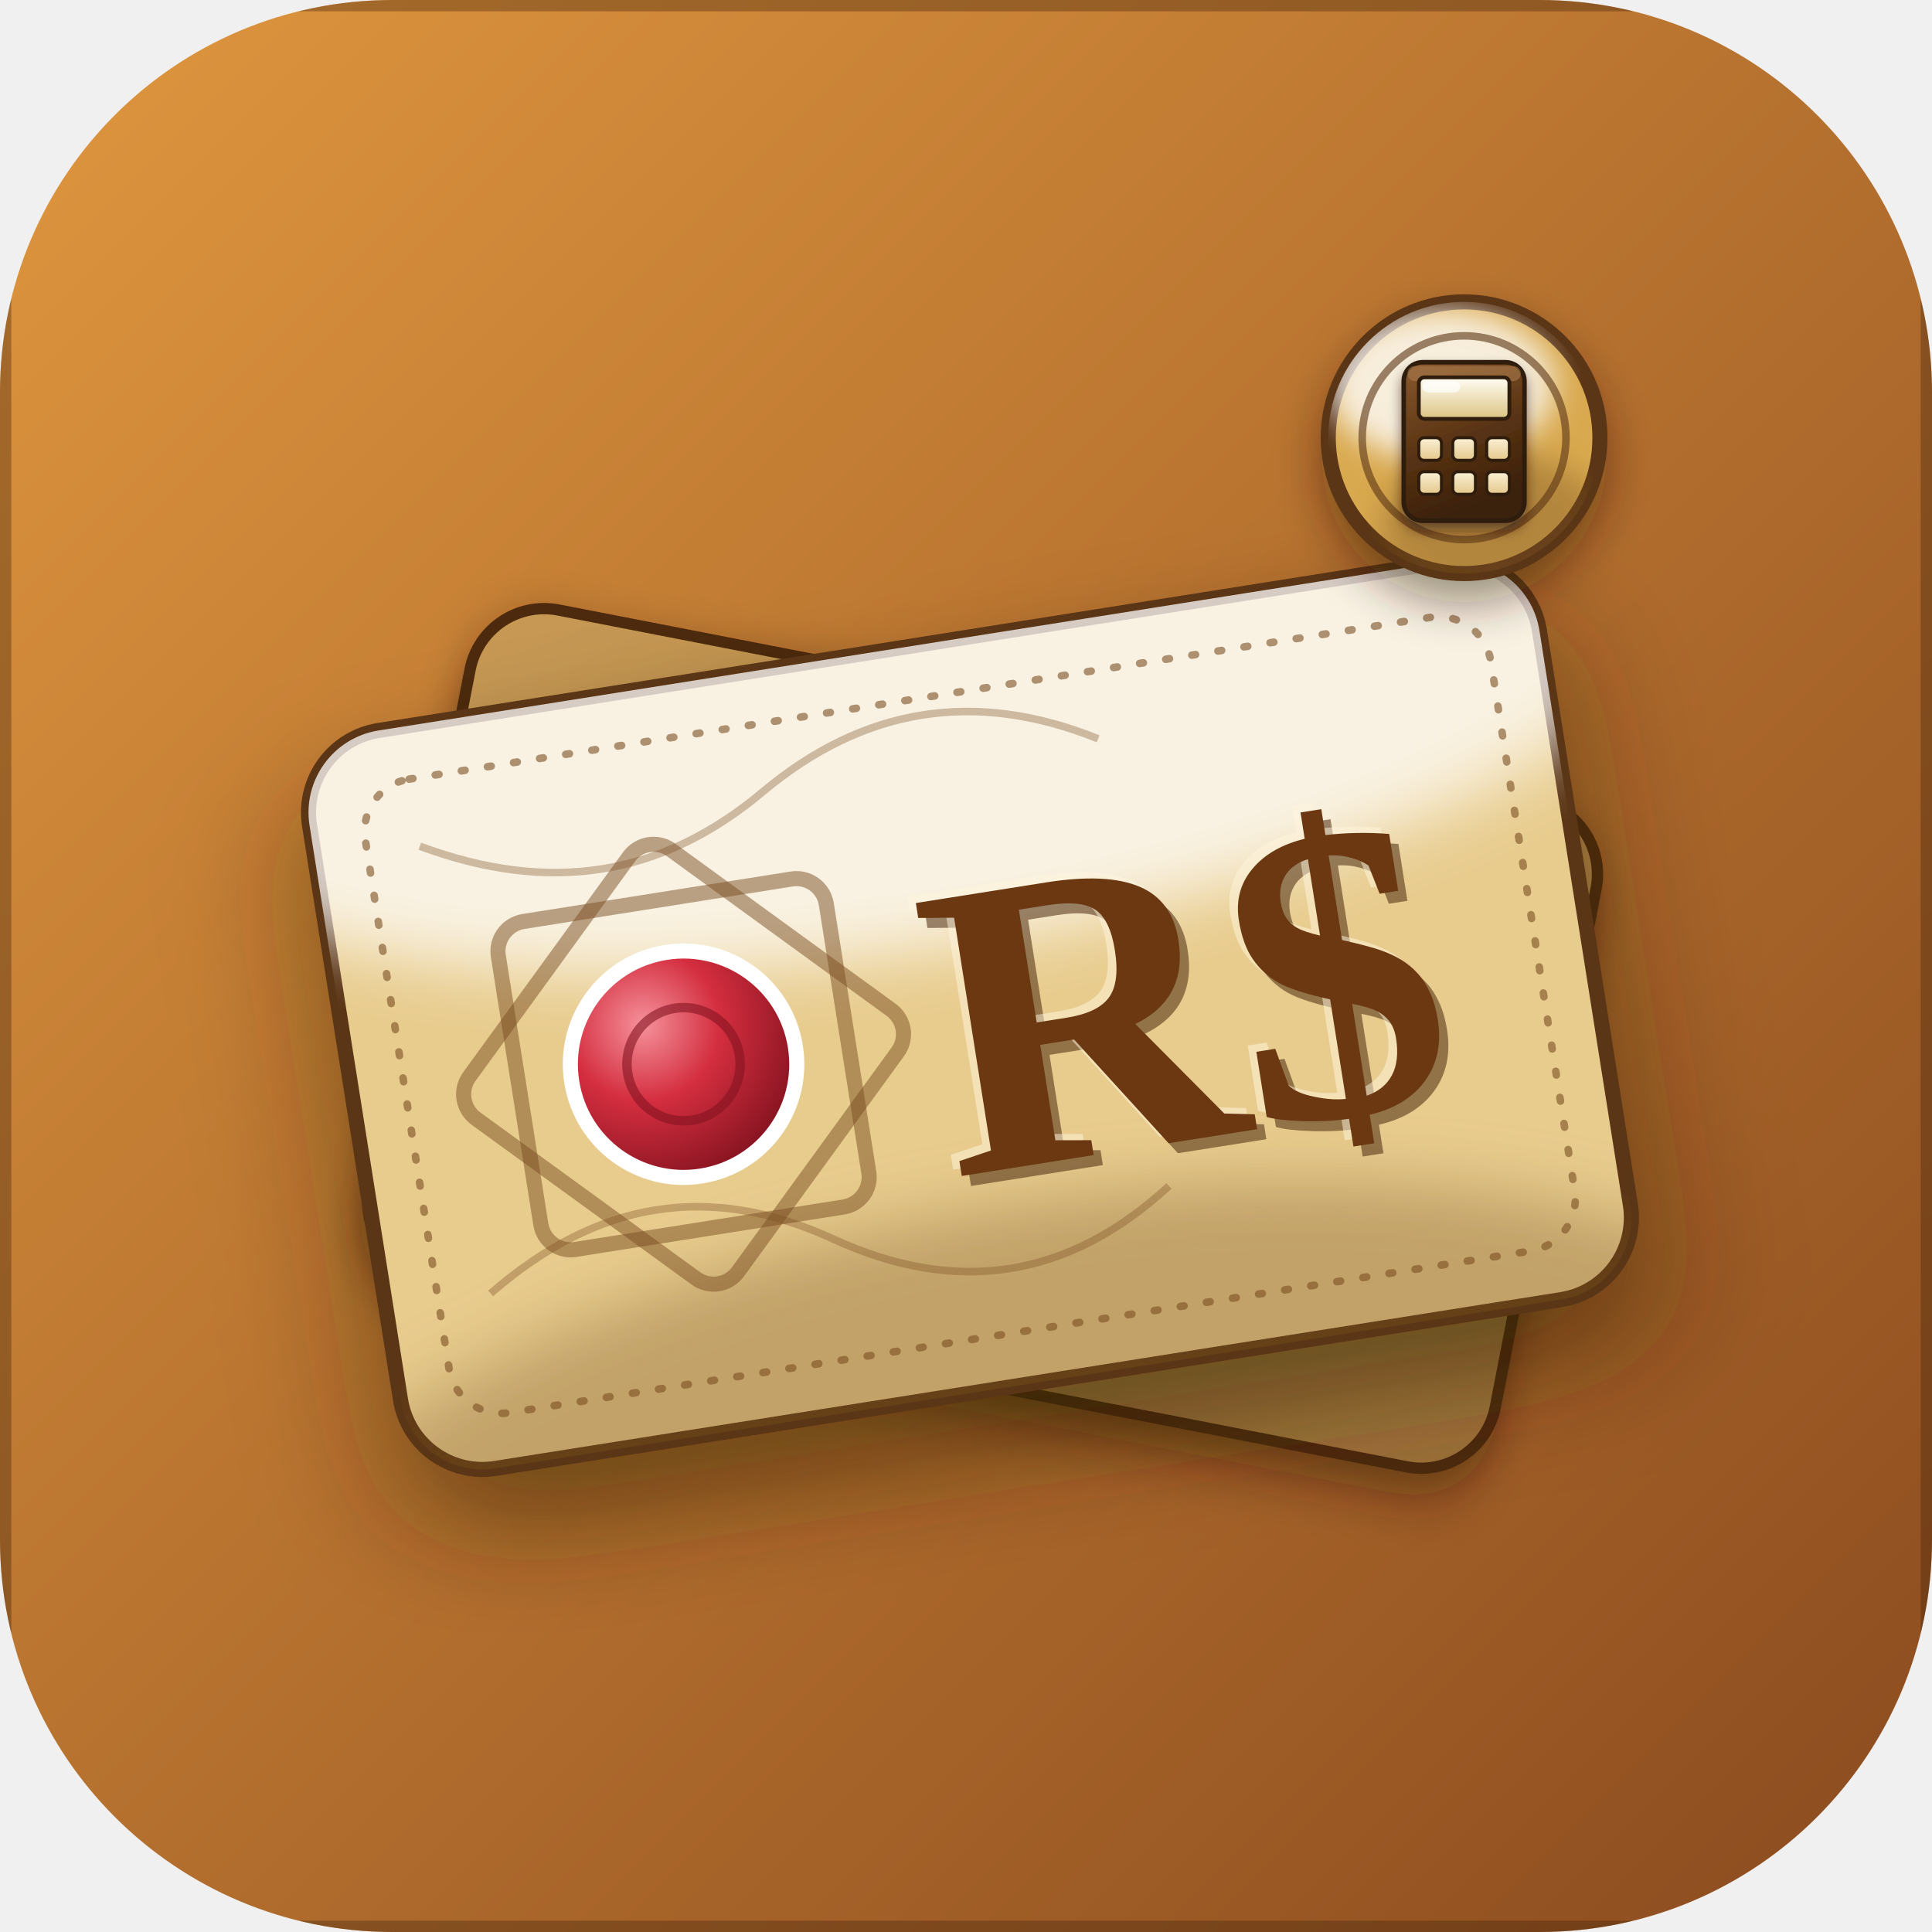
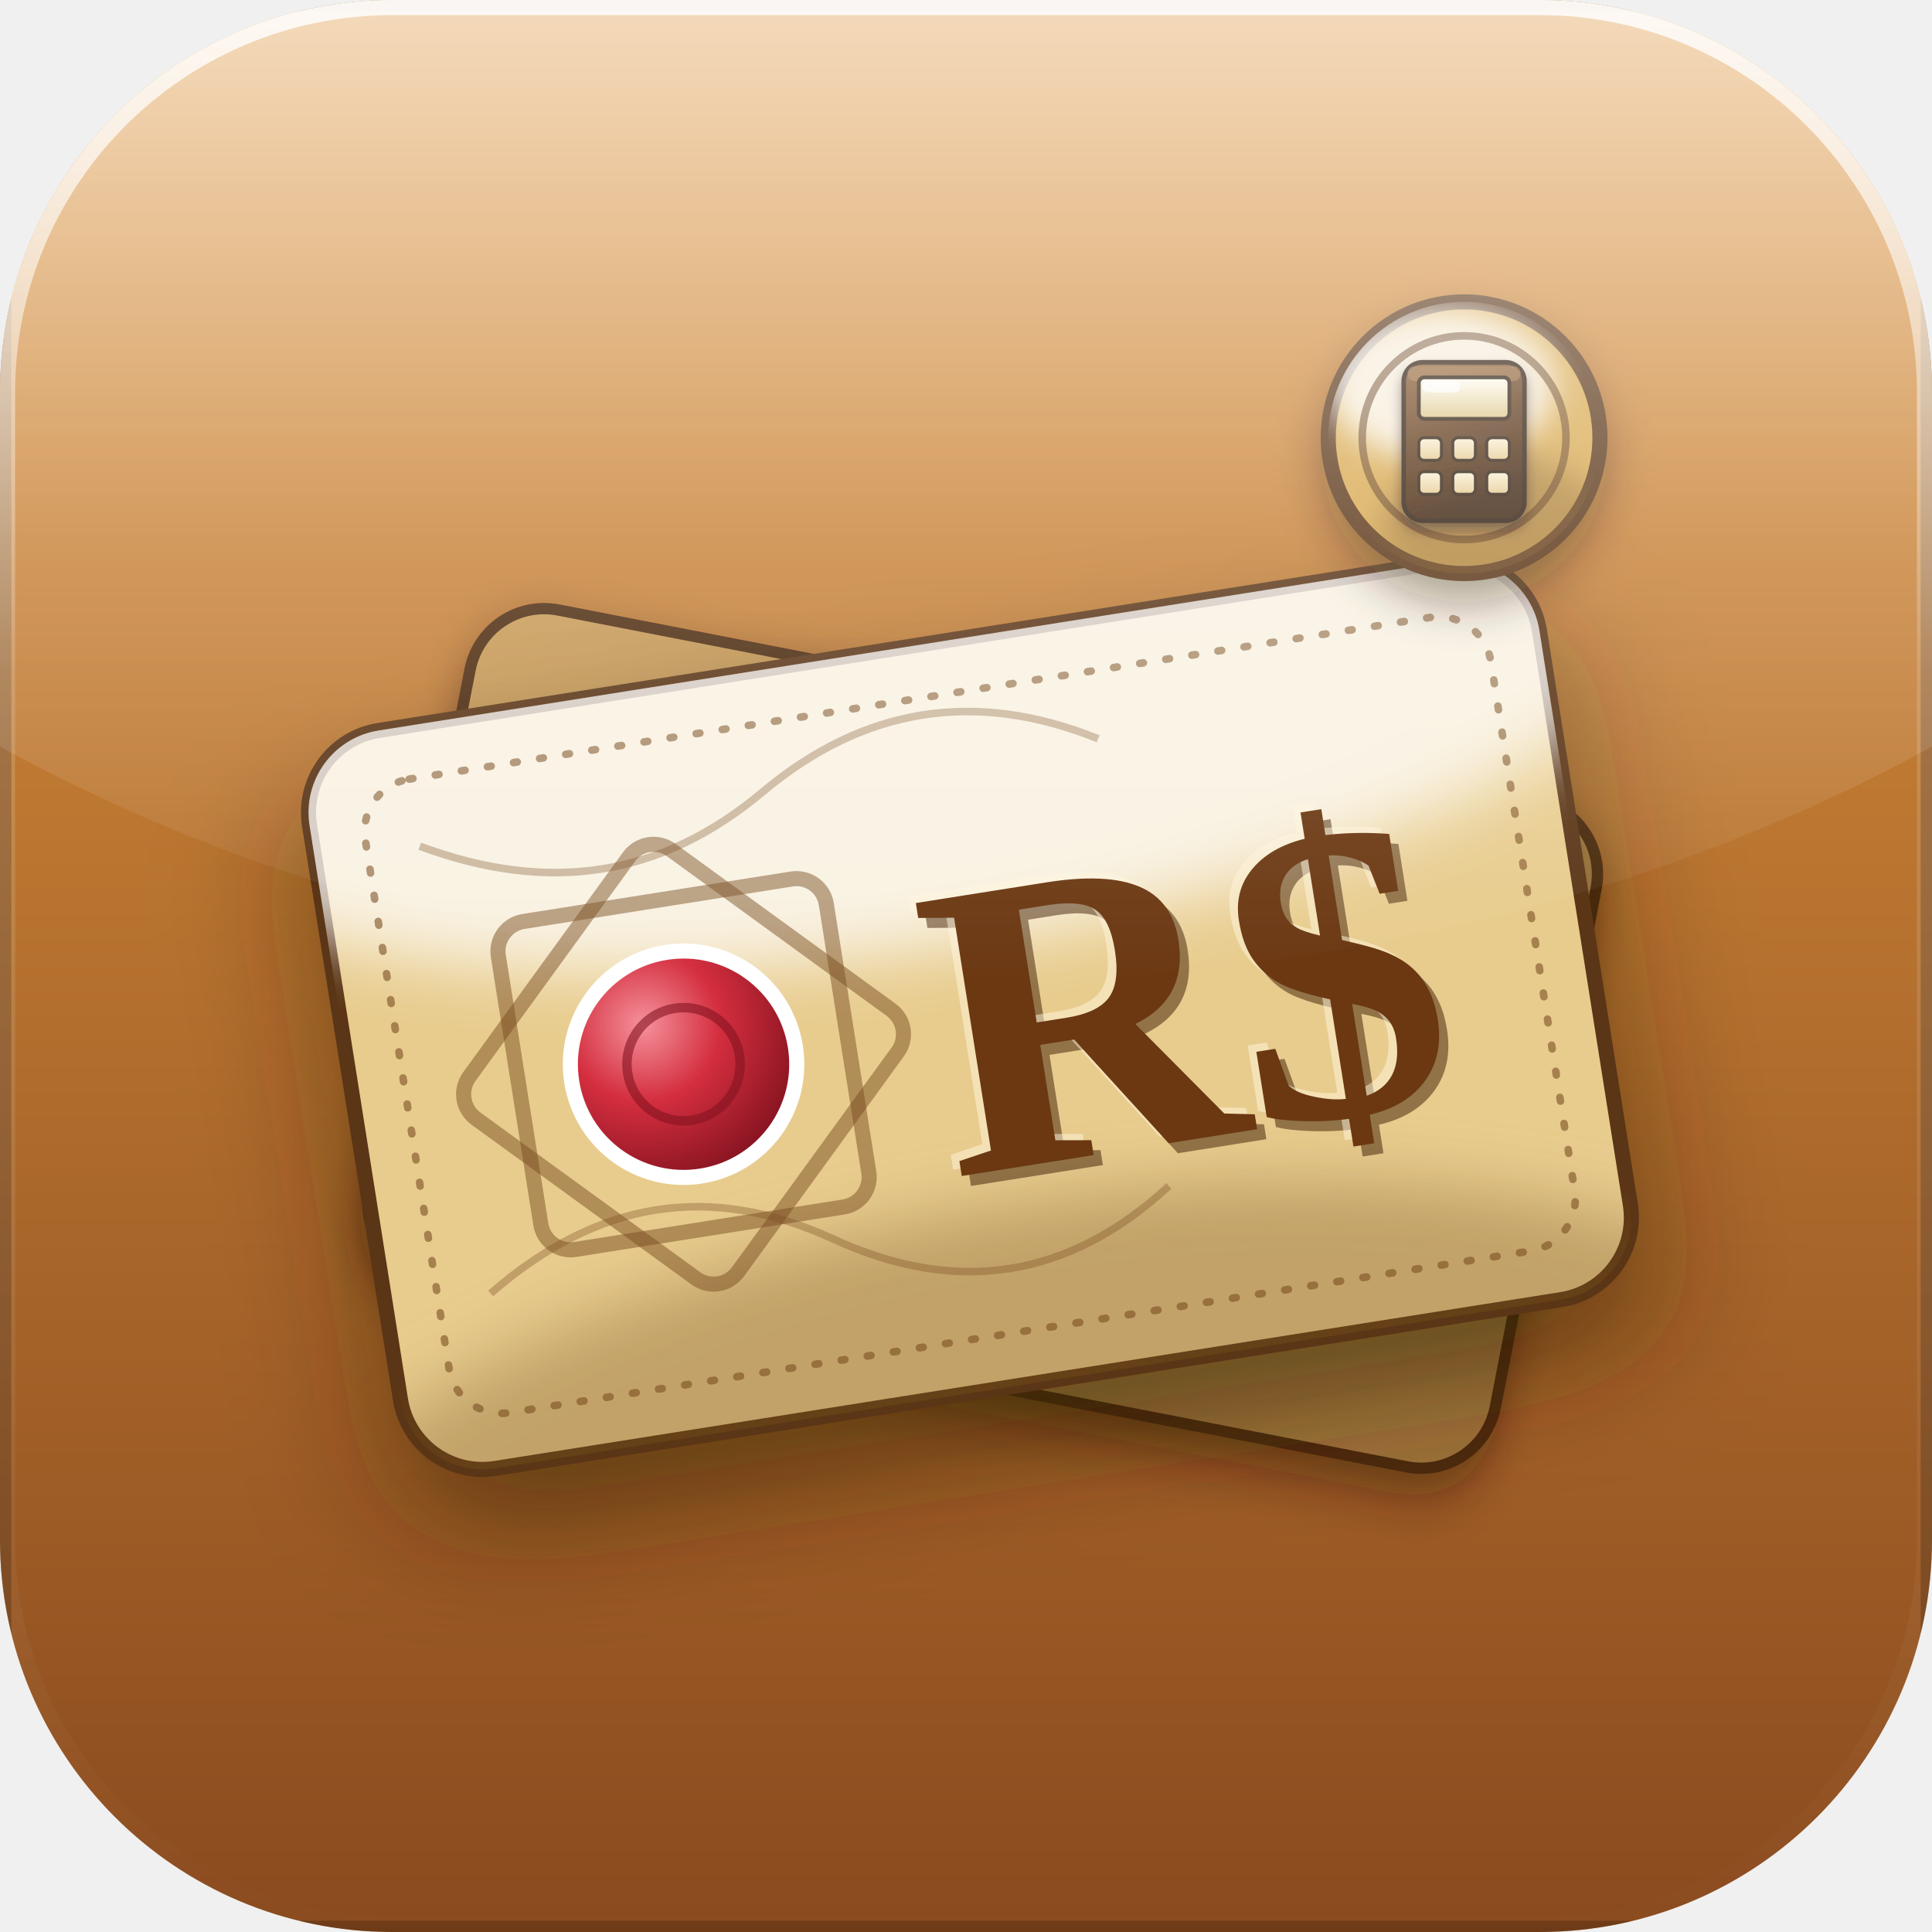
<svg xmlns="http://www.w3.org/2000/svg" width="512" height="512" viewBox="0 0 512 512">
  <defs>
-     <linearGradient id="bg" x1="0" y1="0" x2="1" y2="1">
+     <linearGradient id="bg" x1="0" y1="0" x2="0" y2="1">
      <stop offset="0%" stop-color="#E0973F" />
      <stop offset="100%" stop-color="#8A4A1E" />
+     </linearGradient>
+     <linearGradient id="glossGrad" x1="0" y1="0" x2="0" y2="260" gradientUnits="userSpaceOnUse">
+       <stop offset="0%" stop-color="#FFFFFF" stop-opacity="0.65" />
+       <stop offset="55%" stop-color="#FFFFFF" stop-opacity="0.2" />
+       <stop offset="100%" stop-color="#FFFFFF" stop-opacity="0" />
+     </linearGradient>
+     <linearGradient id="rimGrad" x1="0" y1="0" x2="0" y2="1">
+       <stop offset="0%" stop-color="#FFFFFF" stop-opacity="0.85" />
+       <stop offset="35%" stop-color="#FFFFFF" stop-opacity="0.15" />
+       <stop offset="100%" stop-color="#FFFFFF" stop-opacity="0" />
    </linearGradient>
    <linearGradient id="billBack" x1="0" y1="0" x2="1" y2="1">
      <stop offset="0%" stop-color="#C89A54" />
      <stop offset="100%" stop-color="#9C7038" />
    </linearGradient>
    <filter id="softBlur" x="-60%" y="-60%" width="220%" height="220%">
      <feGaussianBlur stdDeviation="10" />
    </filter>
    <filter id="softBlurSmall" x="-80%" y="-80%" width="260%" height="260%">
      <feGaussianBlur stdDeviation="4" />
    </filter>
    <clipPath id="billClip">
      <rect x="90" y="170" width="330" height="198" rx="22" />
    </clipPath>
    <clipPath id="coinClip">
      <circle r="36" />
    </clipPath>
    <radialGradient id="seal" cx="35%" cy="30%" r="75%">
      <stop offset="0%" stop-color="#F5919B" />
      <stop offset="45%" stop-color="#D42E3F" />
      <stop offset="100%" stop-color="#83121F" />
    </radialGradient>
    <linearGradient id="calcBody" x1="0" y1="0" x2="0.3" y2="1">
      <stop offset="0%" stop-color="#8A5A2E" />
      <stop offset="55%" stop-color="#5A3414" />
      <stop offset="100%" stop-color="#3A2009" />
    </linearGradient>
    <linearGradient id="calcScreen" x1="0" y1="0" x2="0" y2="1">
      <stop offset="0%" stop-color="#FFFDF3" />
      <stop offset="100%" stop-color="#DCC384" />
    </linearGradient>
    <linearGradient id="calcKey" x1="0" y1="0" x2="0" y2="1">
      <stop offset="0%" stop-color="#FBF1D6" />
      <stop offset="100%" stop-color="#E4C88C" />
    </linearGradient>
    <filter id="dropTiny" x="-80%" y="-80%" width="260%" height="260%">
      <feDropShadow dx="0" dy="2" stdDeviation="1.6" flood-color="#2A1608" flood-opacity="0.55" />
    </filter>
    <filter id="dropBig" x="-50%" y="-50%" width="200%" height="200%">
      <feDropShadow dx="0" dy="16" stdDeviation="16" flood-color="#301A06" flood-opacity="0.5" />
    </filter>
    <filter id="dropSmall" x="-50%" y="-50%" width="200%" height="200%">
      <feDropShadow dx="0" dy="6" stdDeviation="6" flood-color="#301A06" flood-opacity="0.45" />
    </filter>
    <clipPath id="roundClip">
      <rect x="0" y="0" width="512" height="512" rx="104" />
    </clipPath>
  </defs>
  <g clip-path="url(#roundClip)">
    <rect x="0" y="0" width="512" height="512" fill="url(#bg)" />
    <rect x="0" y="0" width="512" height="512" fill="none" stroke="#3E2109" stroke-opacity="0.35" stroke-width="6" />
  </g>
  <g filter="url(#dropSmall)" transform="rotate(11 256 256)">
    <rect x="112" y="184" width="304" height="180" rx="20" fill="url(#billBack)" stroke="#4E2C0E" stroke-width="3" />
  </g>
  <g filter="url(#dropBig)" transform="rotate(-9 256 256)">
    <rect x="90" y="170" width="330" height="198" rx="22" fill="#E8CC8E" stroke="#5A3414" stroke-width="4" />
    <g clip-path="url(#billClip)">
      <ellipse cx="255" cy="180" rx="210" ry="70" fill="#FFFFFF" opacity="0.75" filter="url(#softBlur)" />
      <ellipse cx="255" cy="400" rx="210" ry="80" fill="#7A5220" opacity="0.35" filter="url(#softBlur)" />
    </g>
  </g>
  <g transform="rotate(-9 256 256)">
    <rect x="104" y="184" width="302" height="170" rx="14" fill="none" stroke="#7A4E22" stroke-width="2" opacity="0.6" stroke-dasharray="1 6" stroke-linecap="round" />
    <path d="M118 322 C 150 302, 180 302, 210 322 S 270 342, 300 322" fill="none" stroke="#7A4E22" stroke-width="2" opacity="0.35" />
    <path d="M118 202 C 150 220, 180 220, 210 202 S 270 184, 300 202" fill="none" stroke="#7A4E22" stroke-width="2" opacity="0.35" />
    <g transform="translate(178 270)">
      <rect x="-44" y="-44" width="88" height="88" rx="8" fill="none" stroke="#7A4E22" stroke-width="4" opacity="0.5" transform="rotate(45)" />
      <rect x="-44" y="-44" width="88" height="88" rx="8" fill="none" stroke="#7A4E22" stroke-width="4" opacity="0.5" />
      <circle r="30" fill="url(#seal)" stroke="#FFFFFF" stroke-width="4" />
      <circle r="15" fill="none" stroke="#83121F" stroke-width="2.5" opacity="0.6" />
    </g>
    <text x="312" y="273" font-family="Georgia, 'Times New Roman', serif" font-size="112" font-weight="700" text-anchor="middle" dominant-baseline="central" transform="translate(2 3)" fill="#4A2A0F" opacity="0.55">R$</text>
    <text x="312" y="273" font-family="Georgia, 'Times New Roman', serif" font-size="112" font-weight="700" text-anchor="middle" dominant-baseline="central" transform="translate(-2 -2)" fill="#FFF6DE" opacity="0.5">R$</text>
    <text x="312" y="273" font-family="Georgia, 'Times New Roman', serif" font-size="112" font-weight="700" text-anchor="middle" dominant-baseline="central" fill="#6B3812">R$</text>
  </g>
  <g filter="url(#dropSmall)" transform="translate(388 116)">
    <circle r="36" fill="#D9A94F" stroke="#5A3414" stroke-width="4" />
    <g clip-path="url(#coinClip)">
      <ellipse cx="-6" cy="-14" rx="30" ry="20" fill="#FFFFFF" opacity="0.8" filter="url(#softBlurSmall)" />
      <ellipse cx="8" cy="24" rx="30" ry="20" fill="#7A5220" opacity="0.4" filter="url(#softBlurSmall)" />
    </g>
    <circle r="27" fill="none" stroke="#5A3414" stroke-width="2" opacity="0.6" />
    <g transform="translate(0 1)" filter="url(#dropTiny)">
      <rect x="-16" y="-21" width="32" height="42" rx="5" fill="url(#calcBody)" stroke="#2E1A08" stroke-width="1.2" />
      <rect x="-15" y="-20" width="30" height="4" rx="2" fill="#A8794A" opacity="0.6" />
      <rect x="-12" y="-17" width="24" height="11" rx="1.5" fill="url(#calcScreen)" stroke="#2E1A08" stroke-width="1" />
      <rect x="-11" y="-16" width="10" height="3" rx="1.5" fill="#FFFFFF" opacity="0.7" />
      <rect x="-12" y="-1" width="6" height="6" rx="1.4" fill="url(#calcKey)" stroke="#2E1A08" stroke-width="0.8" />
      <rect x="-3" y="-1" width="6" height="6" rx="1.4" fill="url(#calcKey)" stroke="#2E1A08" stroke-width="0.8" />
      <rect x="6" y="-1" width="6" height="6" rx="1.4" fill="url(#calcKey)" stroke="#2E1A08" stroke-width="0.8" />
      <rect x="-12" y="8" width="6" height="6" rx="1.4" fill="url(#calcKey)" stroke="#2E1A08" stroke-width="0.8" />
      <rect x="-3" y="8" width="6" height="6" rx="1.4" fill="url(#calcKey)" stroke="#2E1A08" stroke-width="0.8" />
      <rect x="6" y="8" width="6" height="6" rx="1.4" fill="url(#calcKey)" stroke="#2E1A08" stroke-width="0.8" />
    </g>
  </g>
+   <g clip-path="url(#roundClip)">
+     <ellipse cx="256" cy="-40" rx="420" ry="300" fill="url(#glossGrad)" />
+     <rect x="2" y="2" width="508" height="508" rx="102" fill="none" stroke="url(#rimGrad)" stroke-width="4" />
+   </g>
</svg>
